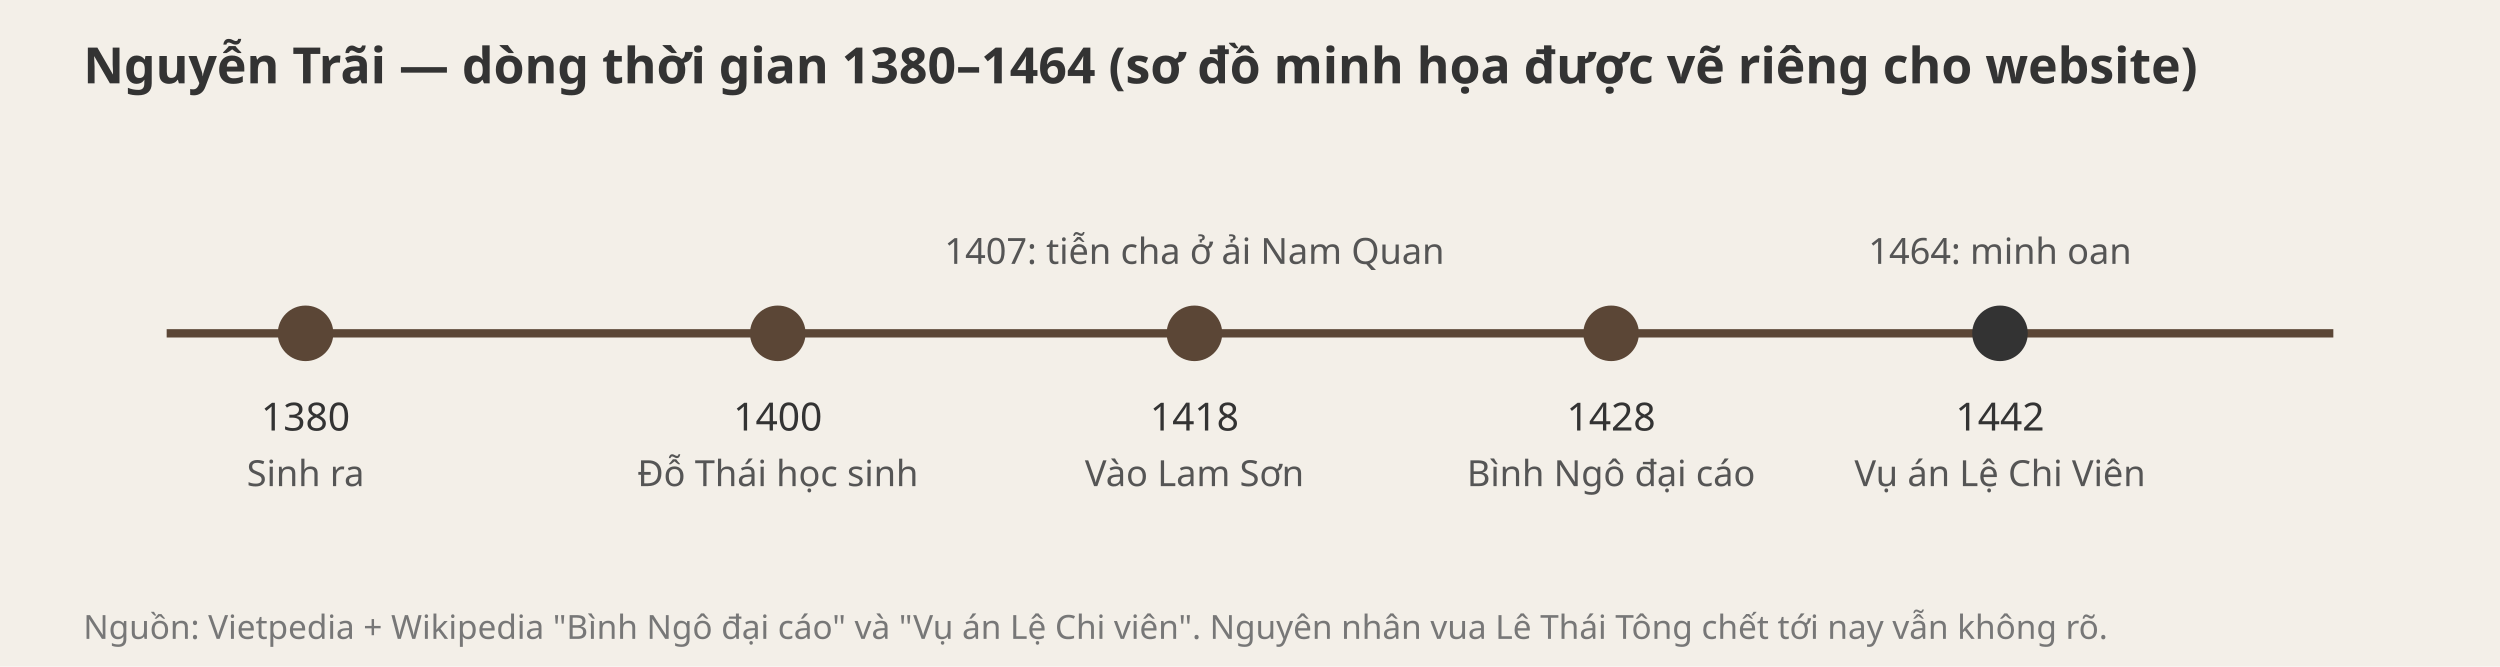
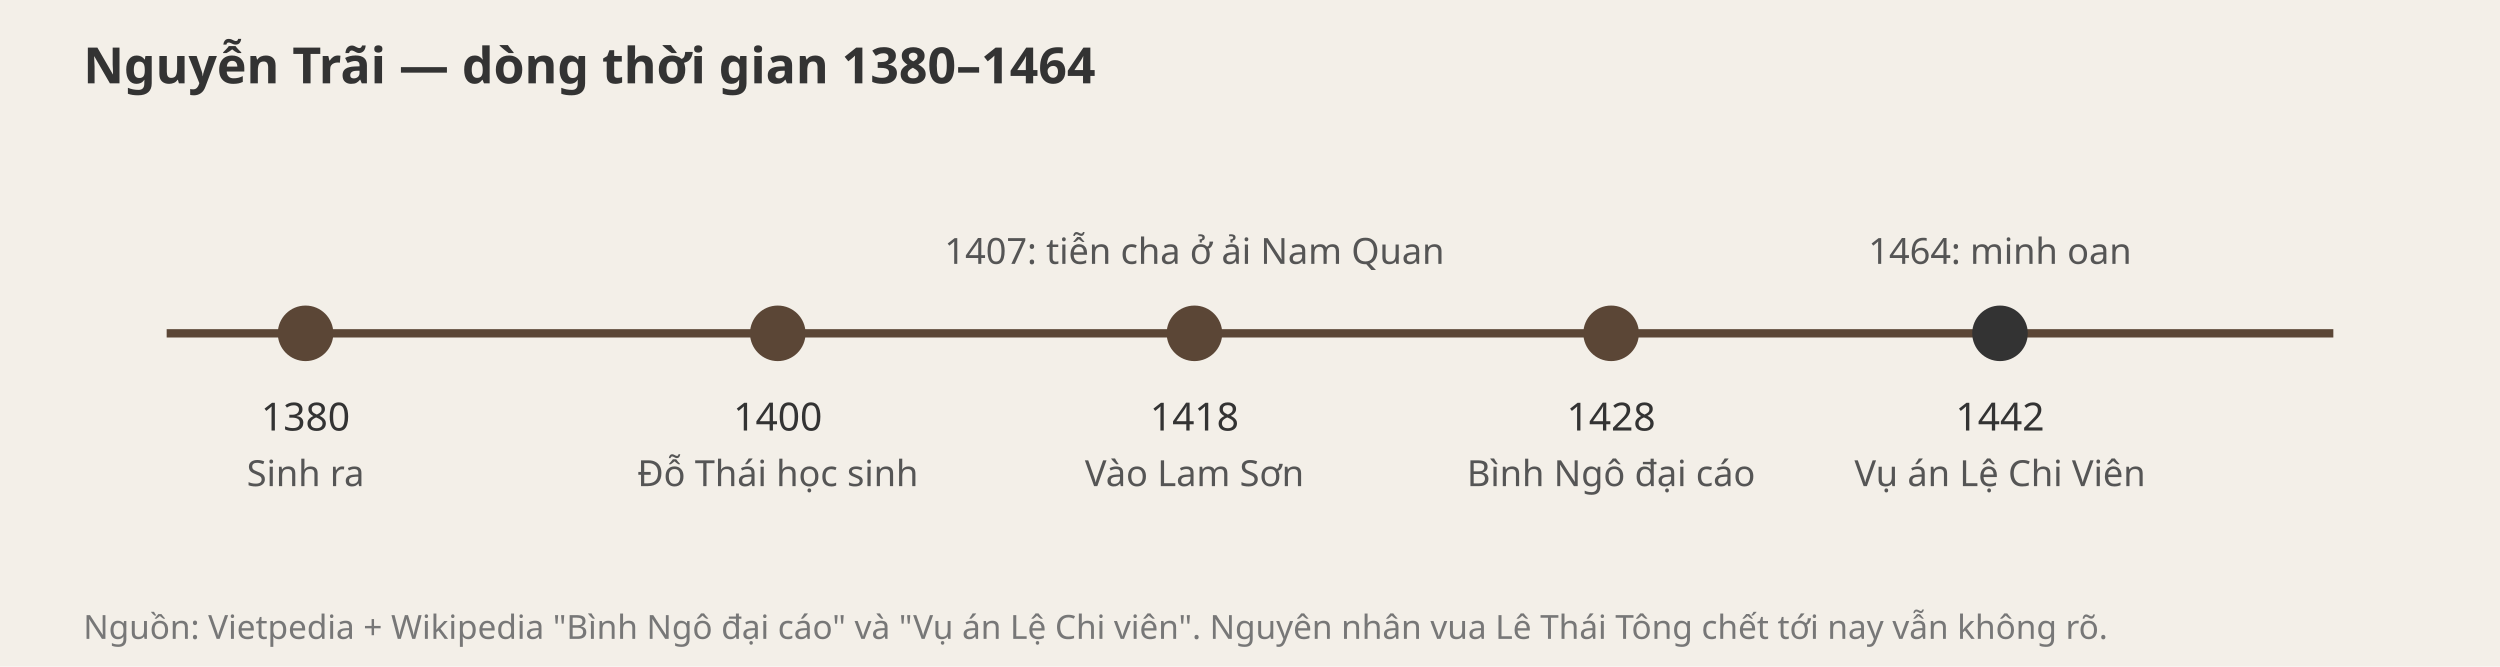
<svg xmlns="http://www.w3.org/2000/svg" width="900" height="240" viewBox="0 0 900 240" role="img" aria-label="Sơ đồ dòng thời gian Nguyễn Trãi 1380-1464">
  <rect width="900" height="240" fill="#f3efe8" />
-   <text x="30" y="30" font-family="sans-serif" font-size="18" font-weight="bold" fill="#333">Nguyễn Trãi — dòng thời gian 1380–1464 (sơ đồ minh họa được vẽ riêng cho website)</text>
+   <text x="30" y="30" font-family="sans-serif" font-size="18" font-weight="bold" fill="#333">Nguyễn Trãi — dòng thời gian 1380–1464</text>
  <line x1="60" y1="120" x2="840" y2="120" stroke="#5b4636" stroke-width="3" />
  <circle cx="110" cy="120" r="10" fill="#5b4636" />
  <text x="110" y="155" text-anchor="middle" font-family="sans-serif" font-size="14" fill="#333">1380</text>
  <text x="110" y="175" text-anchor="middle" font-family="sans-serif" font-size="13" fill="#555">Sinh ra</text>
  <circle cx="280" cy="120" r="10" fill="#5b4636" />
  <text x="280" y="155" text-anchor="middle" font-family="sans-serif" font-size="14" fill="#333">1400</text>
  <text x="280" y="175" text-anchor="middle" font-family="sans-serif" font-size="13" fill="#555">Đỗ Thái học sinh</text>
  <circle cx="430" cy="120" r="10" fill="#5b4636" />
  <text x="430" y="155" text-anchor="middle" font-family="sans-serif" font-size="14" fill="#333">1418</text>
  <text x="430" y="175" text-anchor="middle" font-family="sans-serif" font-size="13" fill="#555">Vào Lam Sơn</text>
  <text x="430" y="95" text-anchor="middle" font-family="sans-serif" font-size="13" fill="#555">1407: tiễn cha ở ải Nam Quan</text>
  <circle cx="580" cy="120" r="10" fill="#5b4636" />
  <text x="580" y="155" text-anchor="middle" font-family="sans-serif" font-size="14" fill="#333">1428</text>
  <text x="580" y="175" text-anchor="middle" font-family="sans-serif" font-size="13" fill="#555">Bình Ngô đại cáo</text>
  <circle cx="720" cy="120" r="10" fill="#333" />
  <text x="720" y="155" text-anchor="middle" font-family="sans-serif" font-size="14" fill="#333">1442</text>
  <text x="720" y="175" text-anchor="middle" font-family="sans-serif" font-size="13" fill="#555">Vụ án Lệ Chi Viên</text>
  <text x="720" y="95" text-anchor="middle" font-family="sans-serif" font-size="13" fill="#555">1464: minh oan</text>
  <text x="30" y="230" font-family="sans-serif" font-size="12" fill="#777">Nguồn: Vietpedia + Wikipedia "Bình Ngô đại cáo" và "Vụ án Lệ Chi viên". Nguyên nhân vua Lê Thái Tông chết tới nay vẫn không rõ.</text>
</svg>
